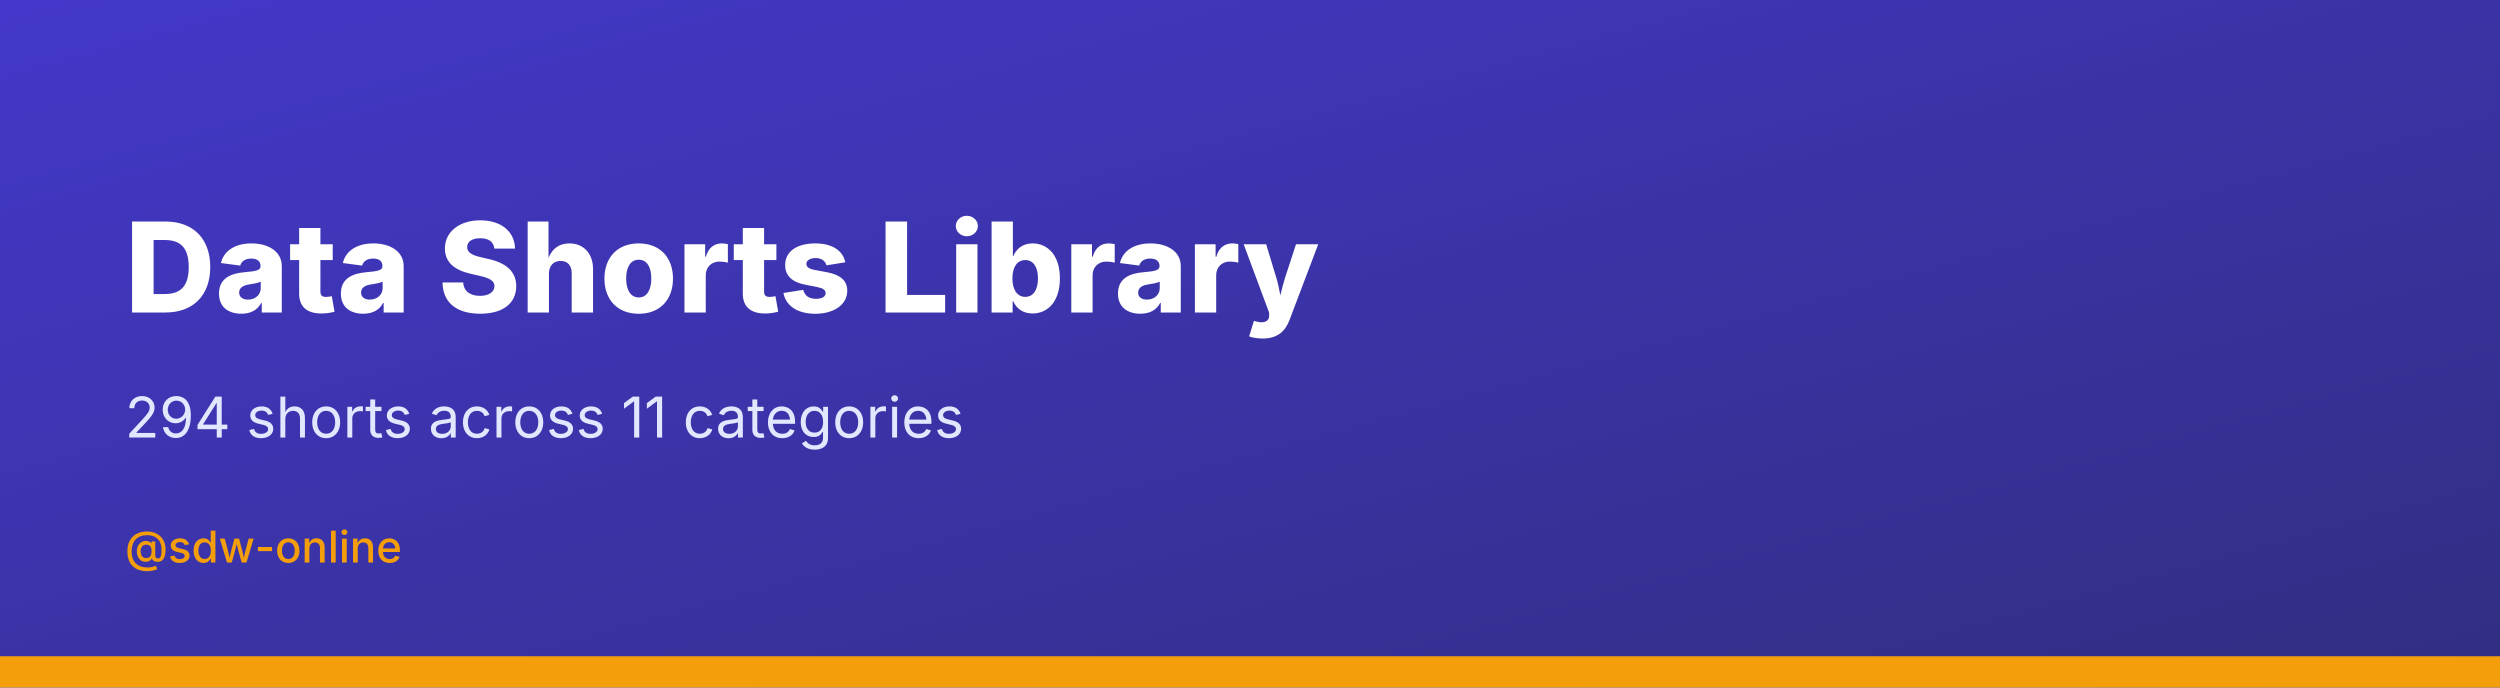
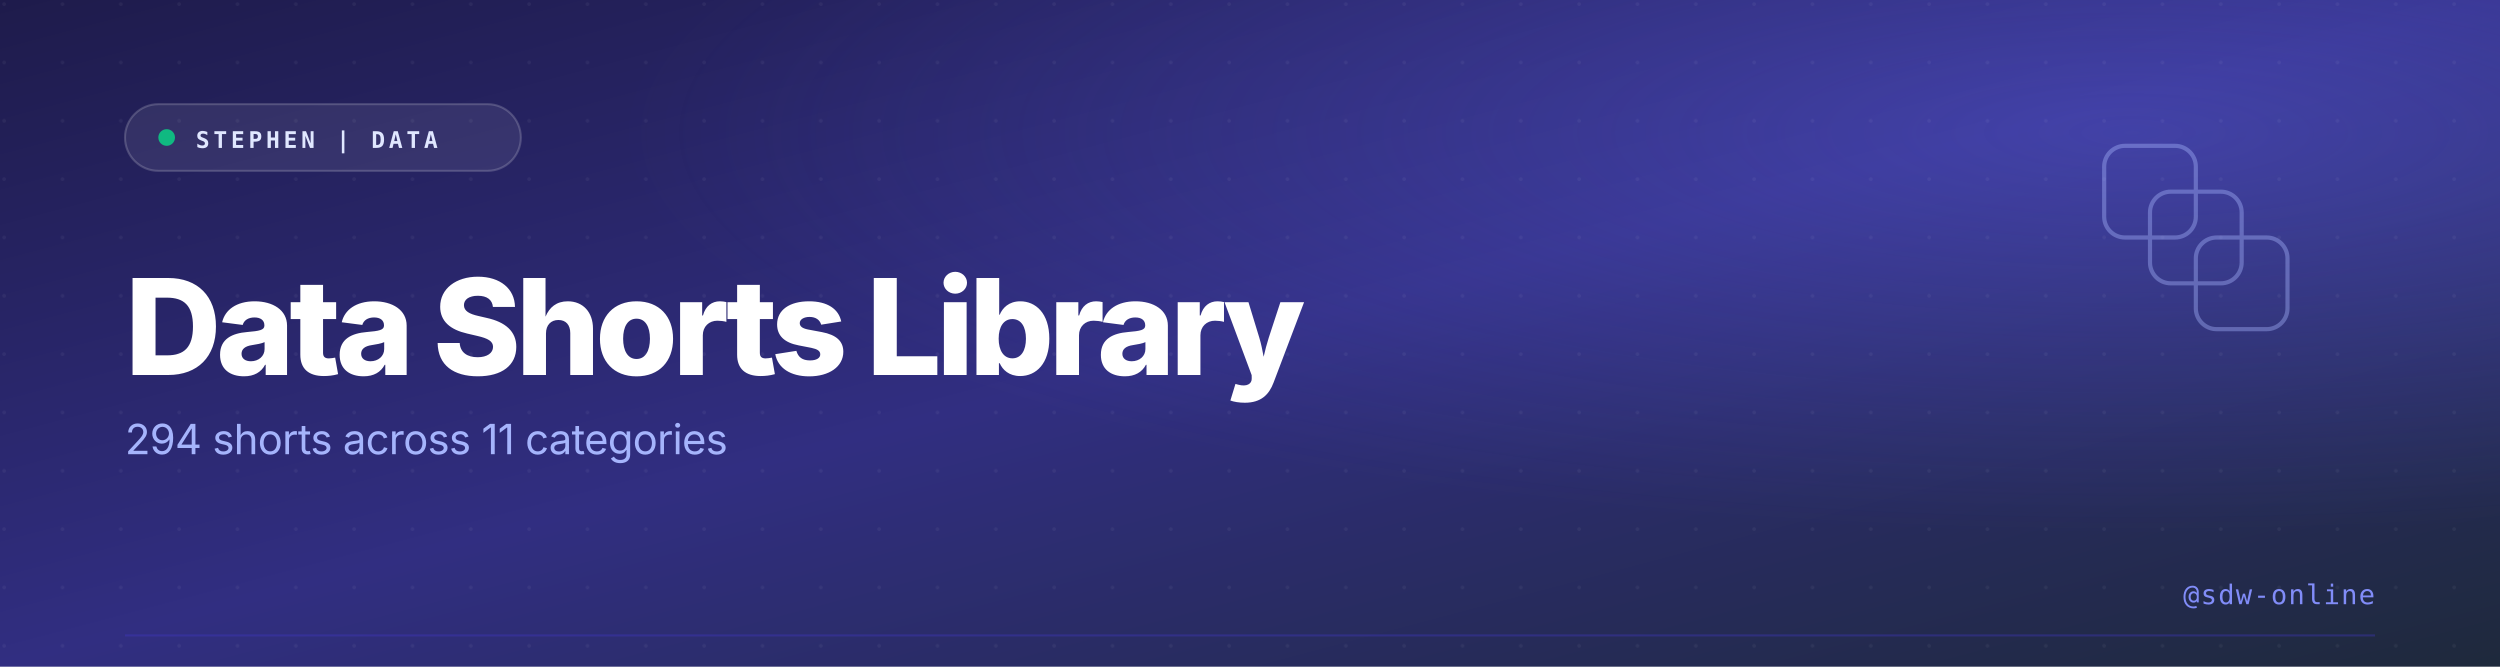
- <svg xmlns="http://www.w3.org/2000/svg" viewBox="0 0 800 220" width="800" height="220">
+ <svg xmlns="http://www.w3.org/2000/svg" viewBox="0 0 1200 320" width="1200" height="320">
  <defs>
    <linearGradient id="bg" x1="0" y1="0" x2="1" y2="1">
-       <stop offset="0" stop-color="#4338ca" />
-       <stop offset="1" stop-color="#312e81" />
+       <stop offset="0" stop-color="#1e1b4b" />
+       <stop offset="0.5" stop-color="#312e81" />
+       <stop offset="1" stop-color="#1e293b" />
    </linearGradient>
+     <radialGradient id="glow" cx="0.85" cy="0.2" r="0.6">
+       <stop offset="0" stop-color="#6366f1" stop-opacity="0.35" />
+       <stop offset="1" stop-color="#6366f1" stop-opacity="0" />
+     </radialGradient>
+     <pattern id="dots" x="0" y="0" width="28" height="28" patternUnits="userSpaceOnUse">
+       <circle cx="2" cy="2" r="0.9" fill="#ffffff" opacity="0.05" />
+     </pattern>
  </defs>
-   <rect width="800" height="220" fill="url(#bg)" />
-   <rect x="0" y="210" width="800" height="10" fill="#f59e0b" />
-   <text x="40" y="100" font-family="Inter, system-ui, sans-serif" font-size="40" font-weight="800" fill="#ffffff">Data Shorts Library</text>
-   <text x="40" y="140" font-family="Inter, system-ui, sans-serif" font-size="18" font-weight="400" fill="#e0e7ff">294 shorts across 11 categories</text>
-   <text x="40" y="180" font-family="Inter, system-ui, sans-serif" font-size="14" font-weight="500" fill="#f59e0b">@sdw-online</text>
+   <rect width="1200" height="320" fill="url(#bg)" />
+   <rect width="1200" height="320" fill="url(#glow)" />
+   <rect width="1200" height="320" fill="url(#dots)" />
+   <g transform="translate(60, 50)">
+     <rect width="190" height="32" rx="16" fill="#ffffff" fill-opacity="0.08" stroke="#ffffff" stroke-opacity="0.18" />
+     <circle cx="20" cy="16" r="4" fill="#10b981" />
+     <text x="34" y="21" font-family="ui-monospace, 'JetBrains Mono', 'Consolas', monospace" font-size="11" font-weight="600" fill="#e0e7ff" letter-spacing="1.8">STEPHEN | DATA</text>
+   </g>
+   <text x="60" y="180" font-family="Inter, -apple-system, system-ui, sans-serif" font-size="64" font-weight="800" fill="#ffffff" letter-spacing="-2.5">Data Shorts Library</text>
+   <text x="60" y="218" font-family="Inter, -apple-system, system-ui, sans-serif" font-size="20" font-weight="400" fill="#a5b4fc" letter-spacing="-0.3">294 shorts across 11 categories</text>
+   <text x="1140" y="290" text-anchor="end" font-family="ui-monospace, 'JetBrains Mono', 'Consolas', monospace" font-size="13" font-weight="500" fill="#818cf8" letter-spacing="0.6">@sdw-online</text>
+   <g transform="translate(1010, 70)" opacity="0.4">
+     <rect x="0" y="0" width="44" height="44" rx="10" stroke="#a5b4fc" stroke-width="2" fill="none" />
+     <rect x="22" y="22" width="44" height="44" rx="10" stroke="#a5b4fc" stroke-width="2" fill="none" />
+     <rect x="44" y="44" width="44" height="44" rx="10" stroke="#a5b4fc" stroke-width="2" fill="none" />
+   </g>
+   <line x1="60" y1="305" x2="1140" y2="305" stroke="#4338ca" stroke-opacity="0.35" stroke-width="1" />
</svg>
